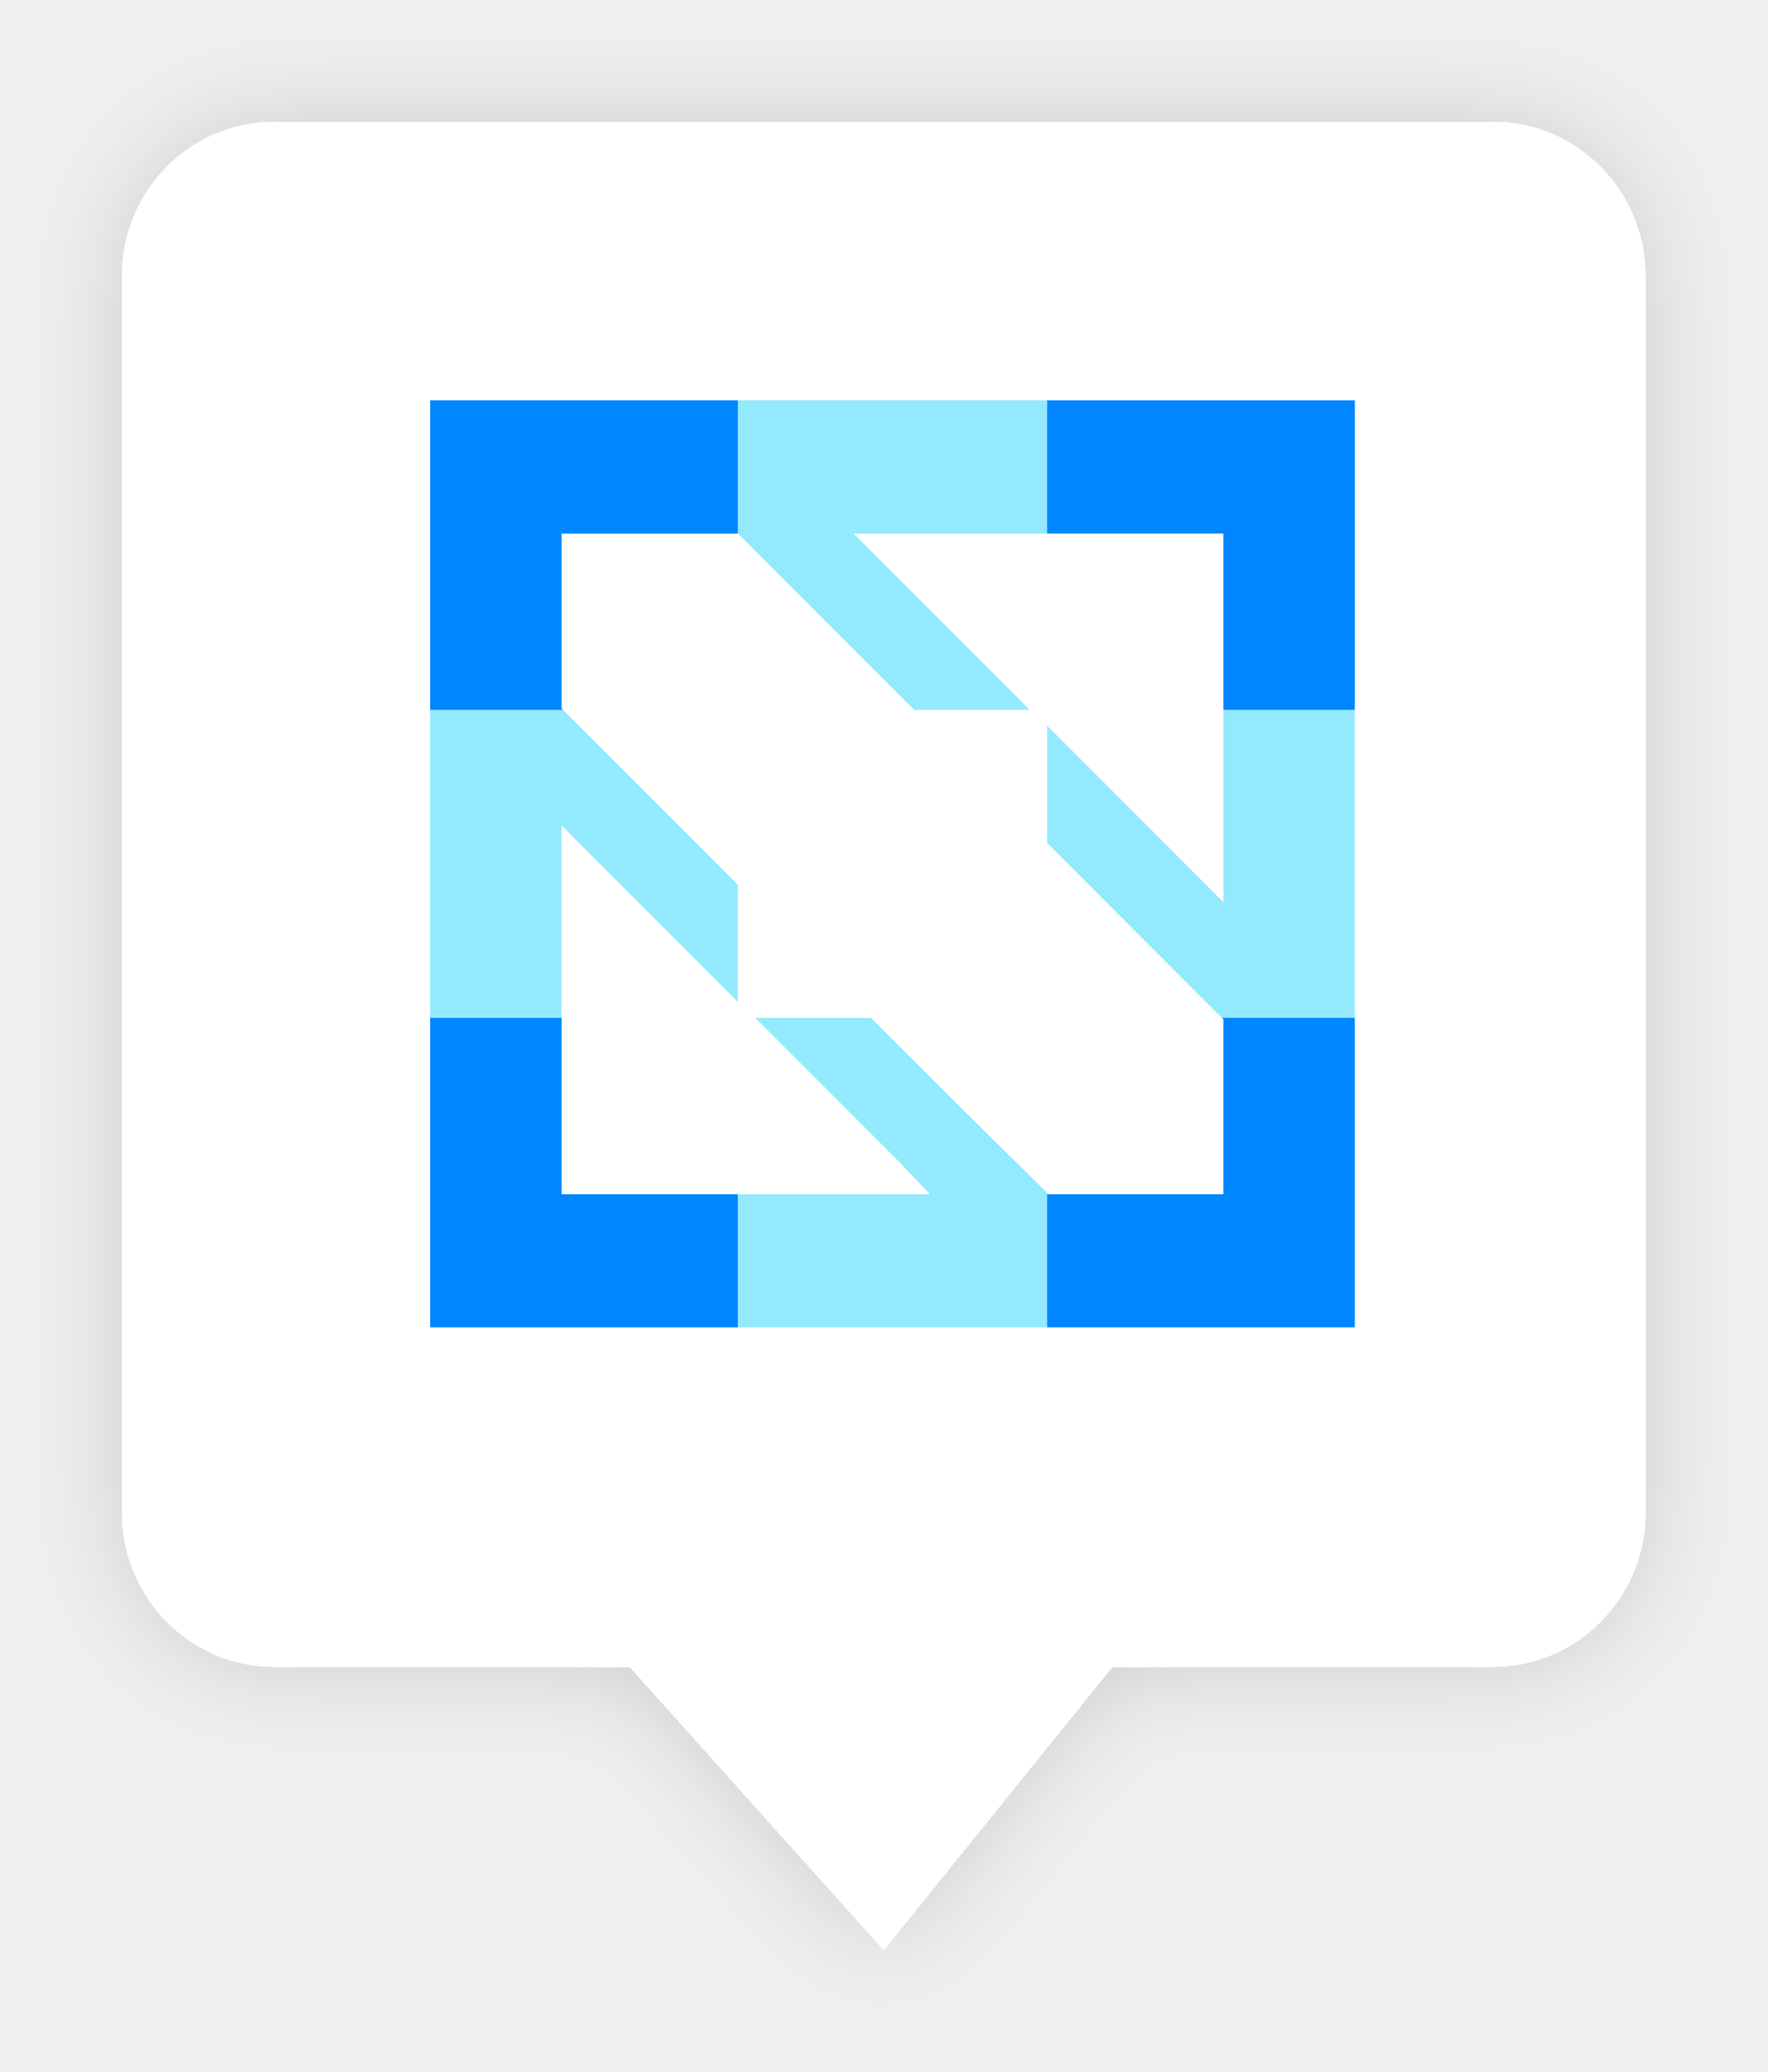
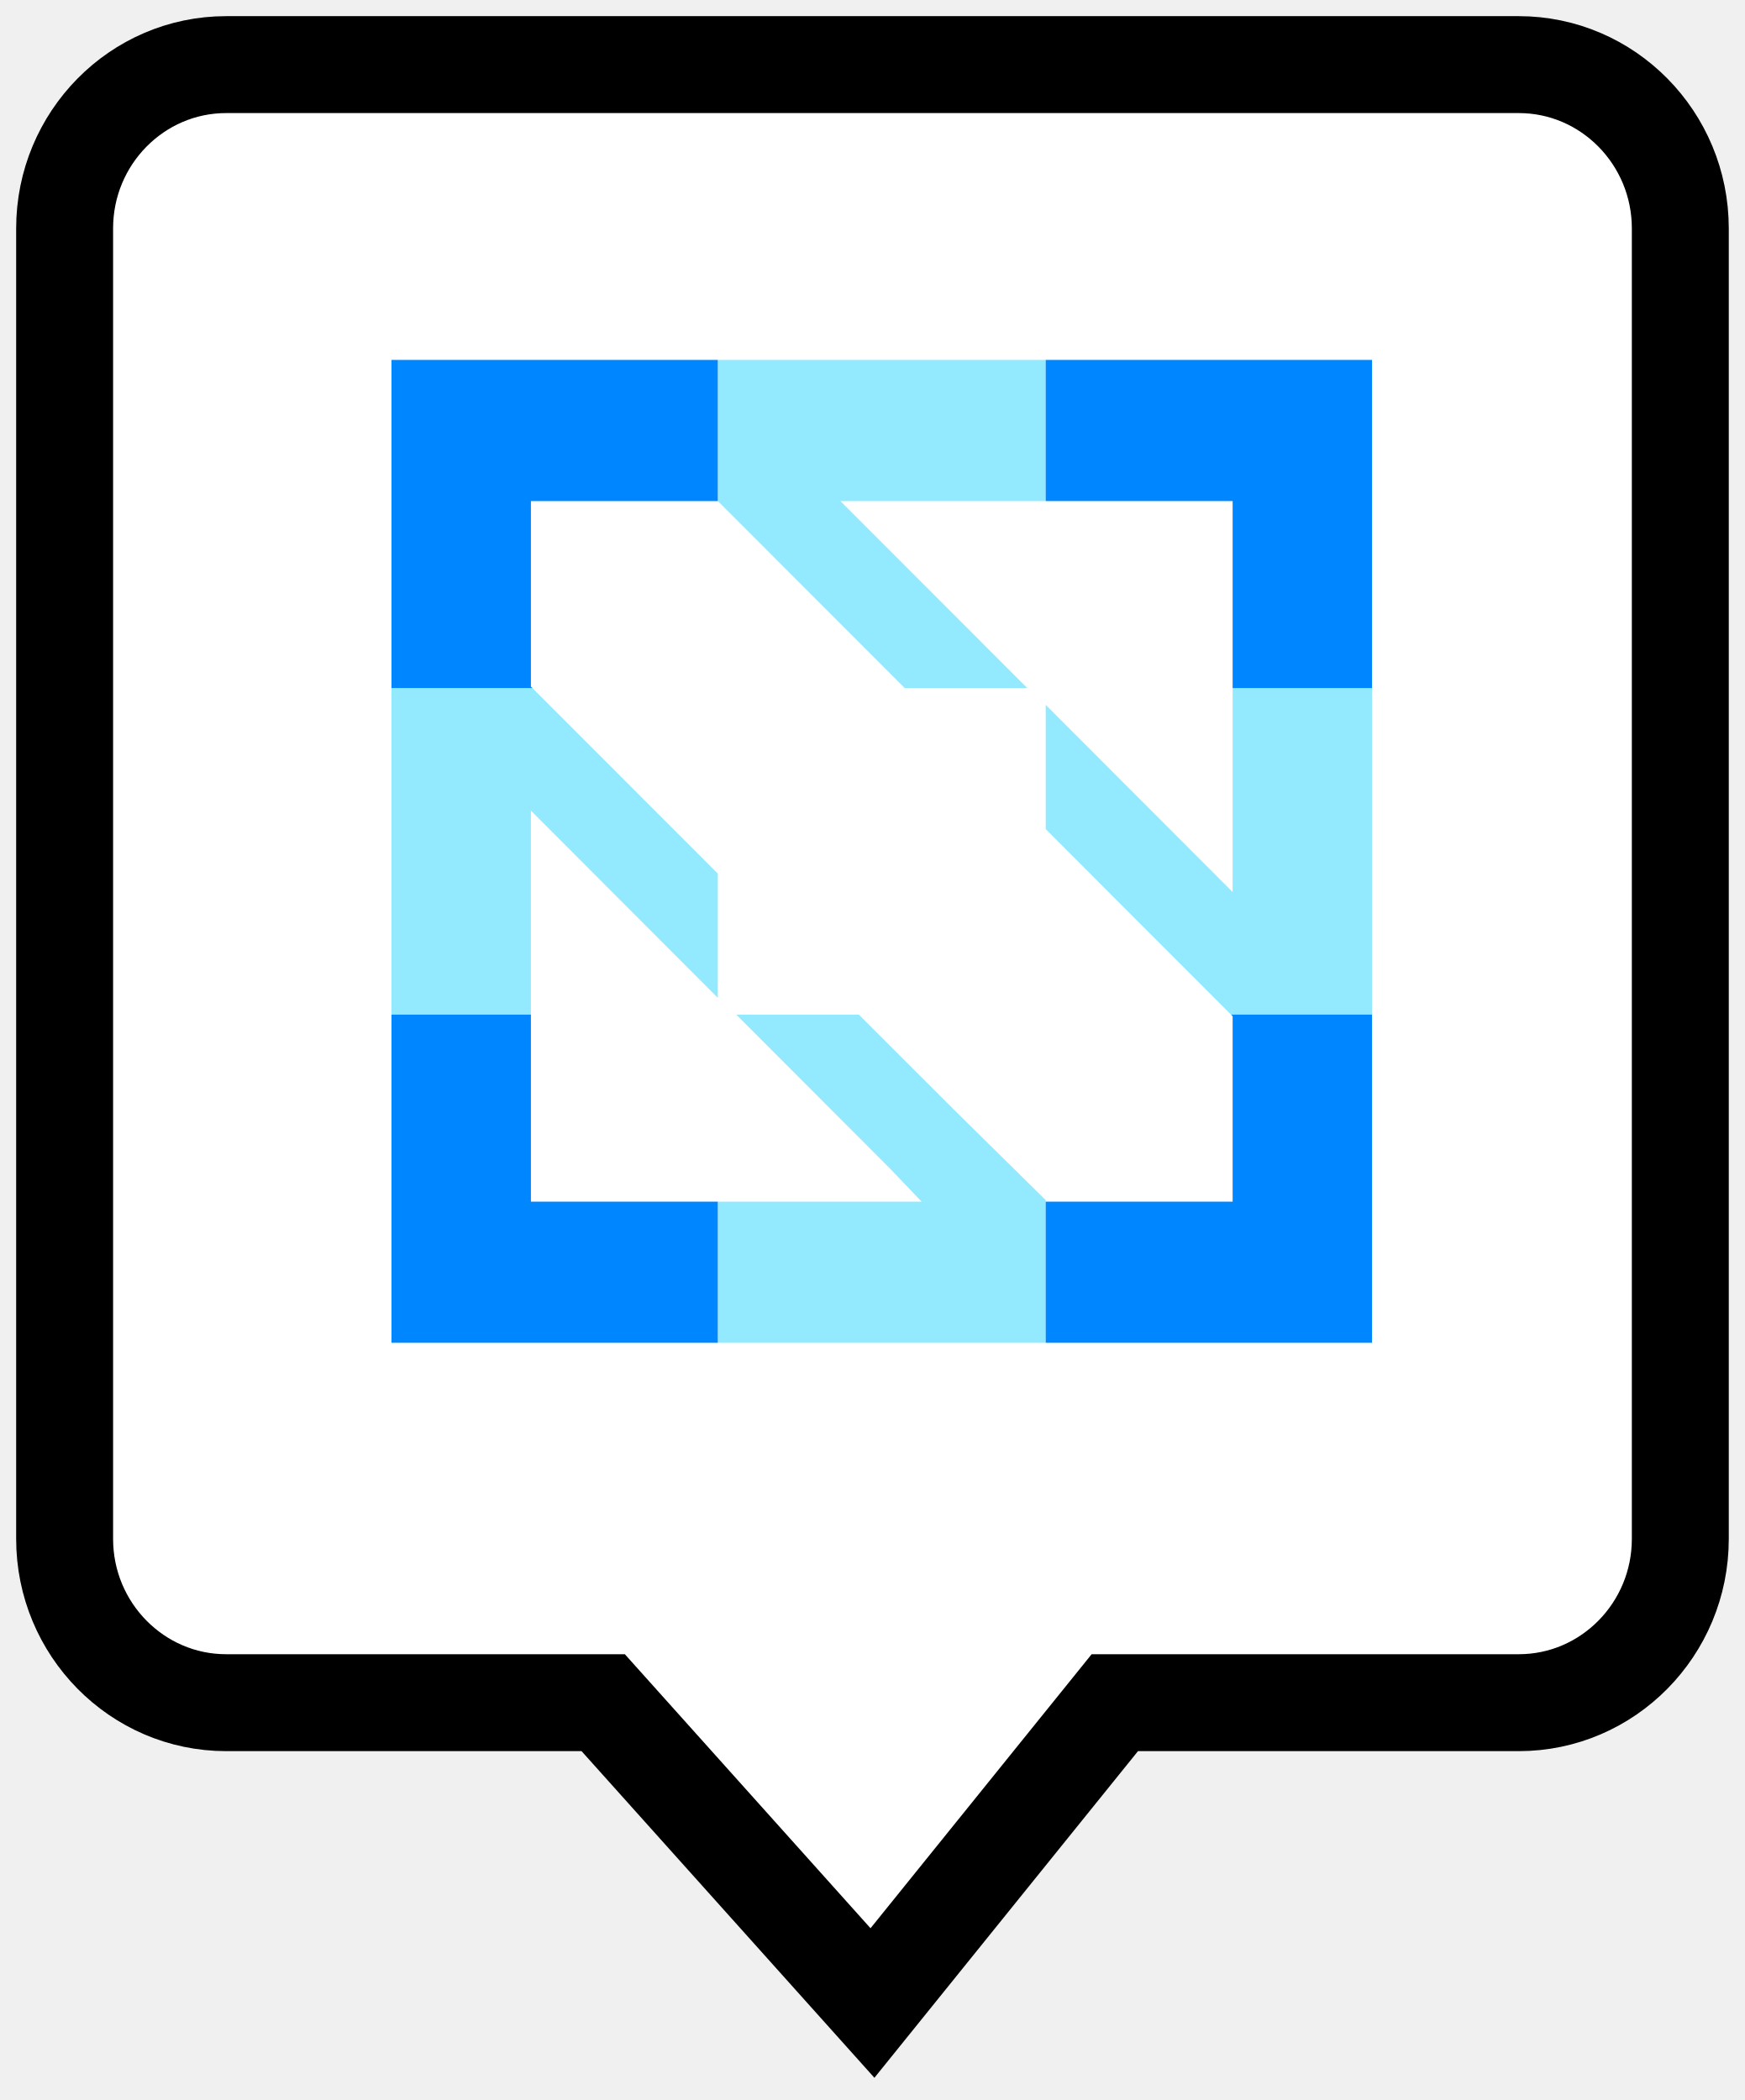
- <svg xmlns="http://www.w3.org/2000/svg" width="58" height="68" viewBox="0 0 58 68" fill="none">
-   <g filter="url(#filter0_d_17_4)">
-     <path d="M49 54.702H36.5L29 63.998L20.667 54.702H9C6.242 54.702 4 52.429 4 49.632V9.07C4 6.273 6.242 4 9 4H49C51.758 4 54 6.273 54 9.07V49.632C54 52.429 51.758 54.702 49 54.702Z" fill="white" />
-   </g>
-   <path d="M33.792 23.298L28.008 17.509H34.361V13.14H24.215V17.509L29.999 23.298H33.792Z" fill="#93EAFF" />
-   <path d="M28.577 33.404H24.784L29.572 38.2L30.521 39.194H24.215V43.562H34.361V39.146L31.469 36.294L28.577 33.404Z" fill="#93EAFF" />
-   <path d="M40.146 23.298V29.61L39.15 28.612L34.361 23.816V27.662L37.206 30.514L40.098 33.408H44.46V23.298H40.146Z" fill="#93EAFF" />
-   <path d="M24.214 29.04L18.477 23.298H14.115V33.404H18.43V27.091L24.214 32.886V29.04Z" fill="#93EAFF" />
-   <path d="M18.43 33.404H14.115V43.562H24.214V39.194H18.43V33.404Z" fill="#0086FF" />
-   <path d="M40.146 33.452V39.194H34.361V43.562H44.46V33.404H40.098L40.146 33.452Z" fill="#0086FF" />
-   <path d="M14.115 23.298H18.477L18.43 23.251V17.509H24.214V13.14H14.115V23.298Z" fill="#0086FF" />
-   <path d="M34.361 13.14V17.509H40.146V23.298H44.46V13.14H34.361Z" fill="#0086FF" />
-   <defs>
-     <filter id="filter0_d_17_4" x="0.628" y="0.628" width="56.743" height="66.741" filterUnits="userSpaceOnUse" color-interpolation-filters="sRGB">
-       <feFlood flood-opacity="0" result="BackgroundImageFix" />
-       <feColorMatrix in="SourceAlpha" type="matrix" values="0 0 0 0 0 0 0 0 0 0 0 0 0 0 0 0 0 0 127 0" result="hardAlpha" />
-       <feOffset />
-       <feGaussianBlur stdDeviation="1.686" />
-       <feComposite in2="hardAlpha" operator="out" />
-       <feColorMatrix type="matrix" values="0 0 0 0 0 0 0 0 0 0 0 0 0 0 0 0 0 0 0.15 0" />
-       <feBlend mode="normal" in2="BackgroundImageFix" result="effect1_dropShadow_17_4" />
-       <feBlend mode="normal" in="SourceGraphic" in2="effect1_dropShadow_17_4" result="shape" />
-     </filter>
-   </defs>
+ <svg xmlns="http://www.w3.org/2000/svg" width="54" height="65" viewBox="0 0 54 65" fill="none">
+   <path d="M47 52.702H34.5L27 61.998L18.667 52.702H7C4.242 52.702 2 50.429 2 47.632V7.07C2 4.273 4.242 2 7 2H47C49.758 2 52 4.273 52 7.07V47.632C52 50.429 49.758 52.702 47 52.702Z" fill="white" stroke="black" stroke-width="3" />
+   <path d="M31.792 21.298L26.008 15.509H32.361V11.14H22.215V15.509L27.999 21.298H31.792Z" fill="#93EAFF" />
+   <path d="M26.577 31.404H22.784L27.572 36.2L28.521 37.194H22.215V41.562H32.361V37.146L29.469 34.294L26.577 31.404Z" fill="#93EAFF" />
+   <path d="M38.146 21.298V27.61L37.15 26.612L32.361 21.816V25.662L35.206 28.514L38.098 31.408H42.46V21.298H38.146Z" fill="#93EAFF" />
+   <path d="M22.214 27.04L16.477 21.298H12.115V31.404H16.43V25.091L22.214 30.886V27.04Z" fill="#93EAFF" />
+   <path d="M16.43 31.404H12.115V41.562H22.214V37.194H16.43V31.404Z" fill="#0086FF" />
+   <path d="M38.146 31.452V37.194H32.361V41.562H42.46V31.404H38.098L38.146 31.452Z" fill="#0086FF" />
+   <path d="M12.115 21.298H16.477L16.43 21.251V15.509H22.214V11.14H12.115V21.298Z" fill="#0086FF" />
+   <path d="M32.361 11.14V15.509H38.146V21.298H42.46V11.14H32.361Z" fill="#0086FF" />
</svg>
